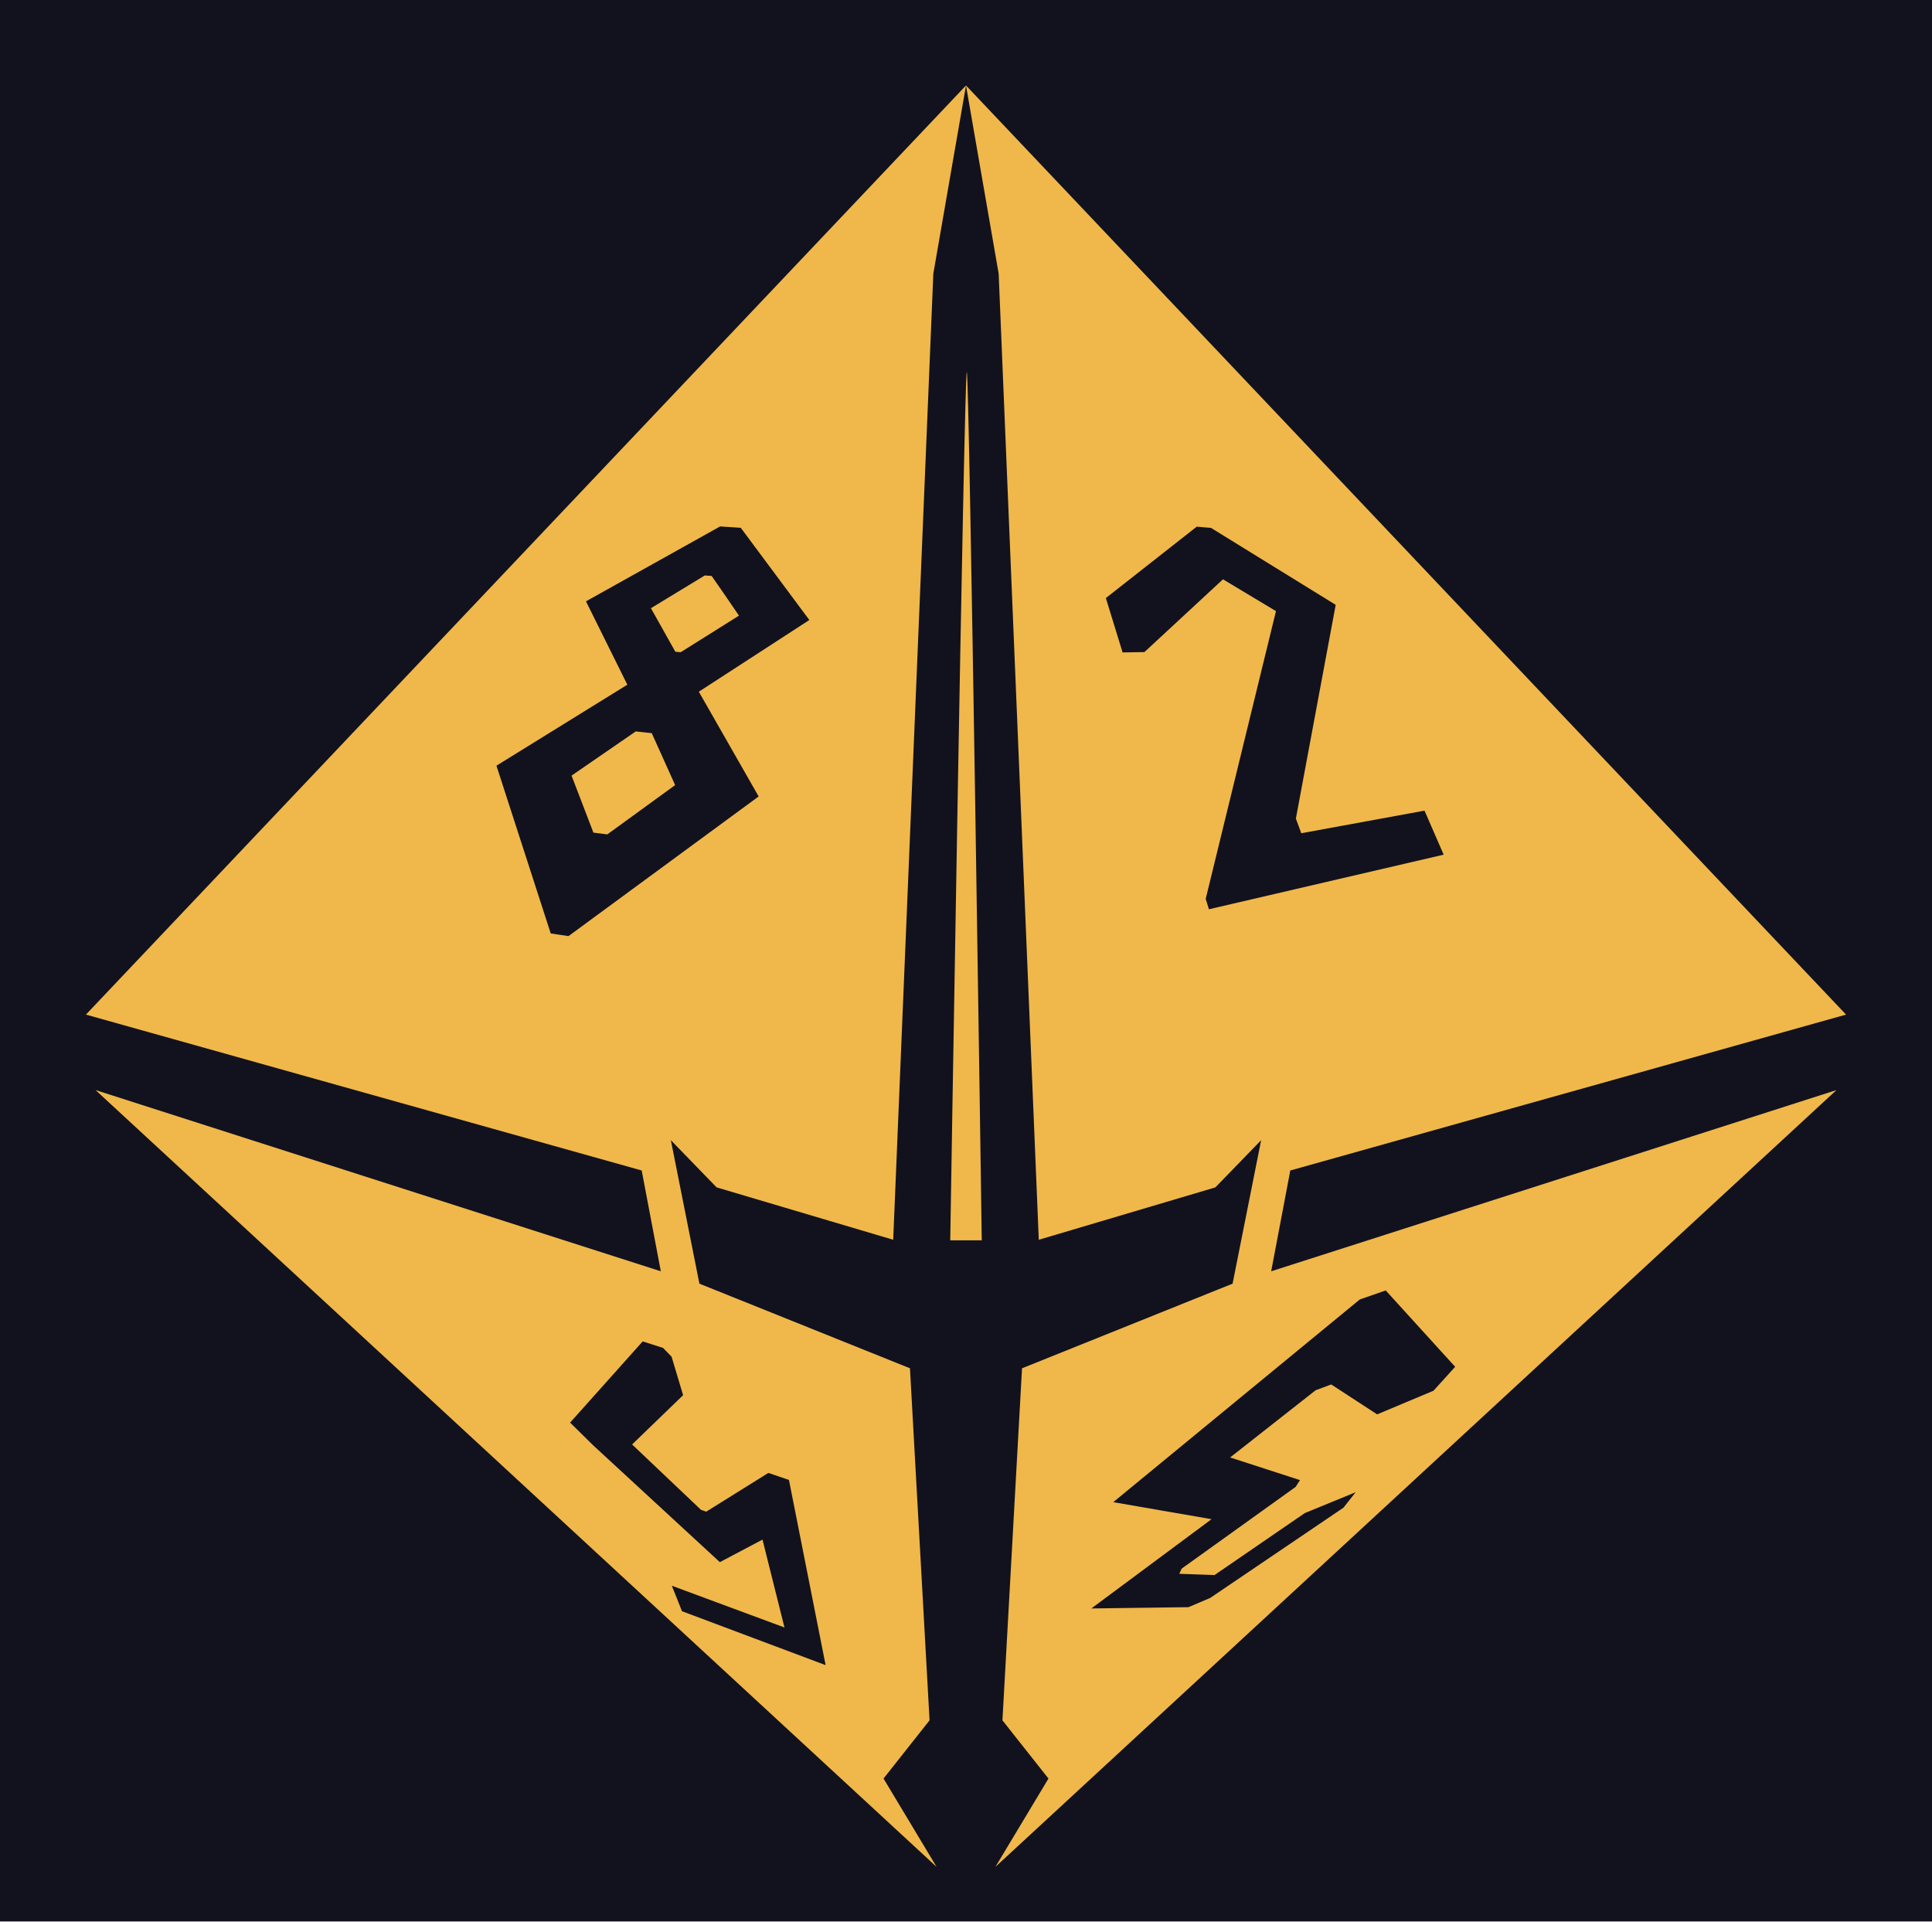
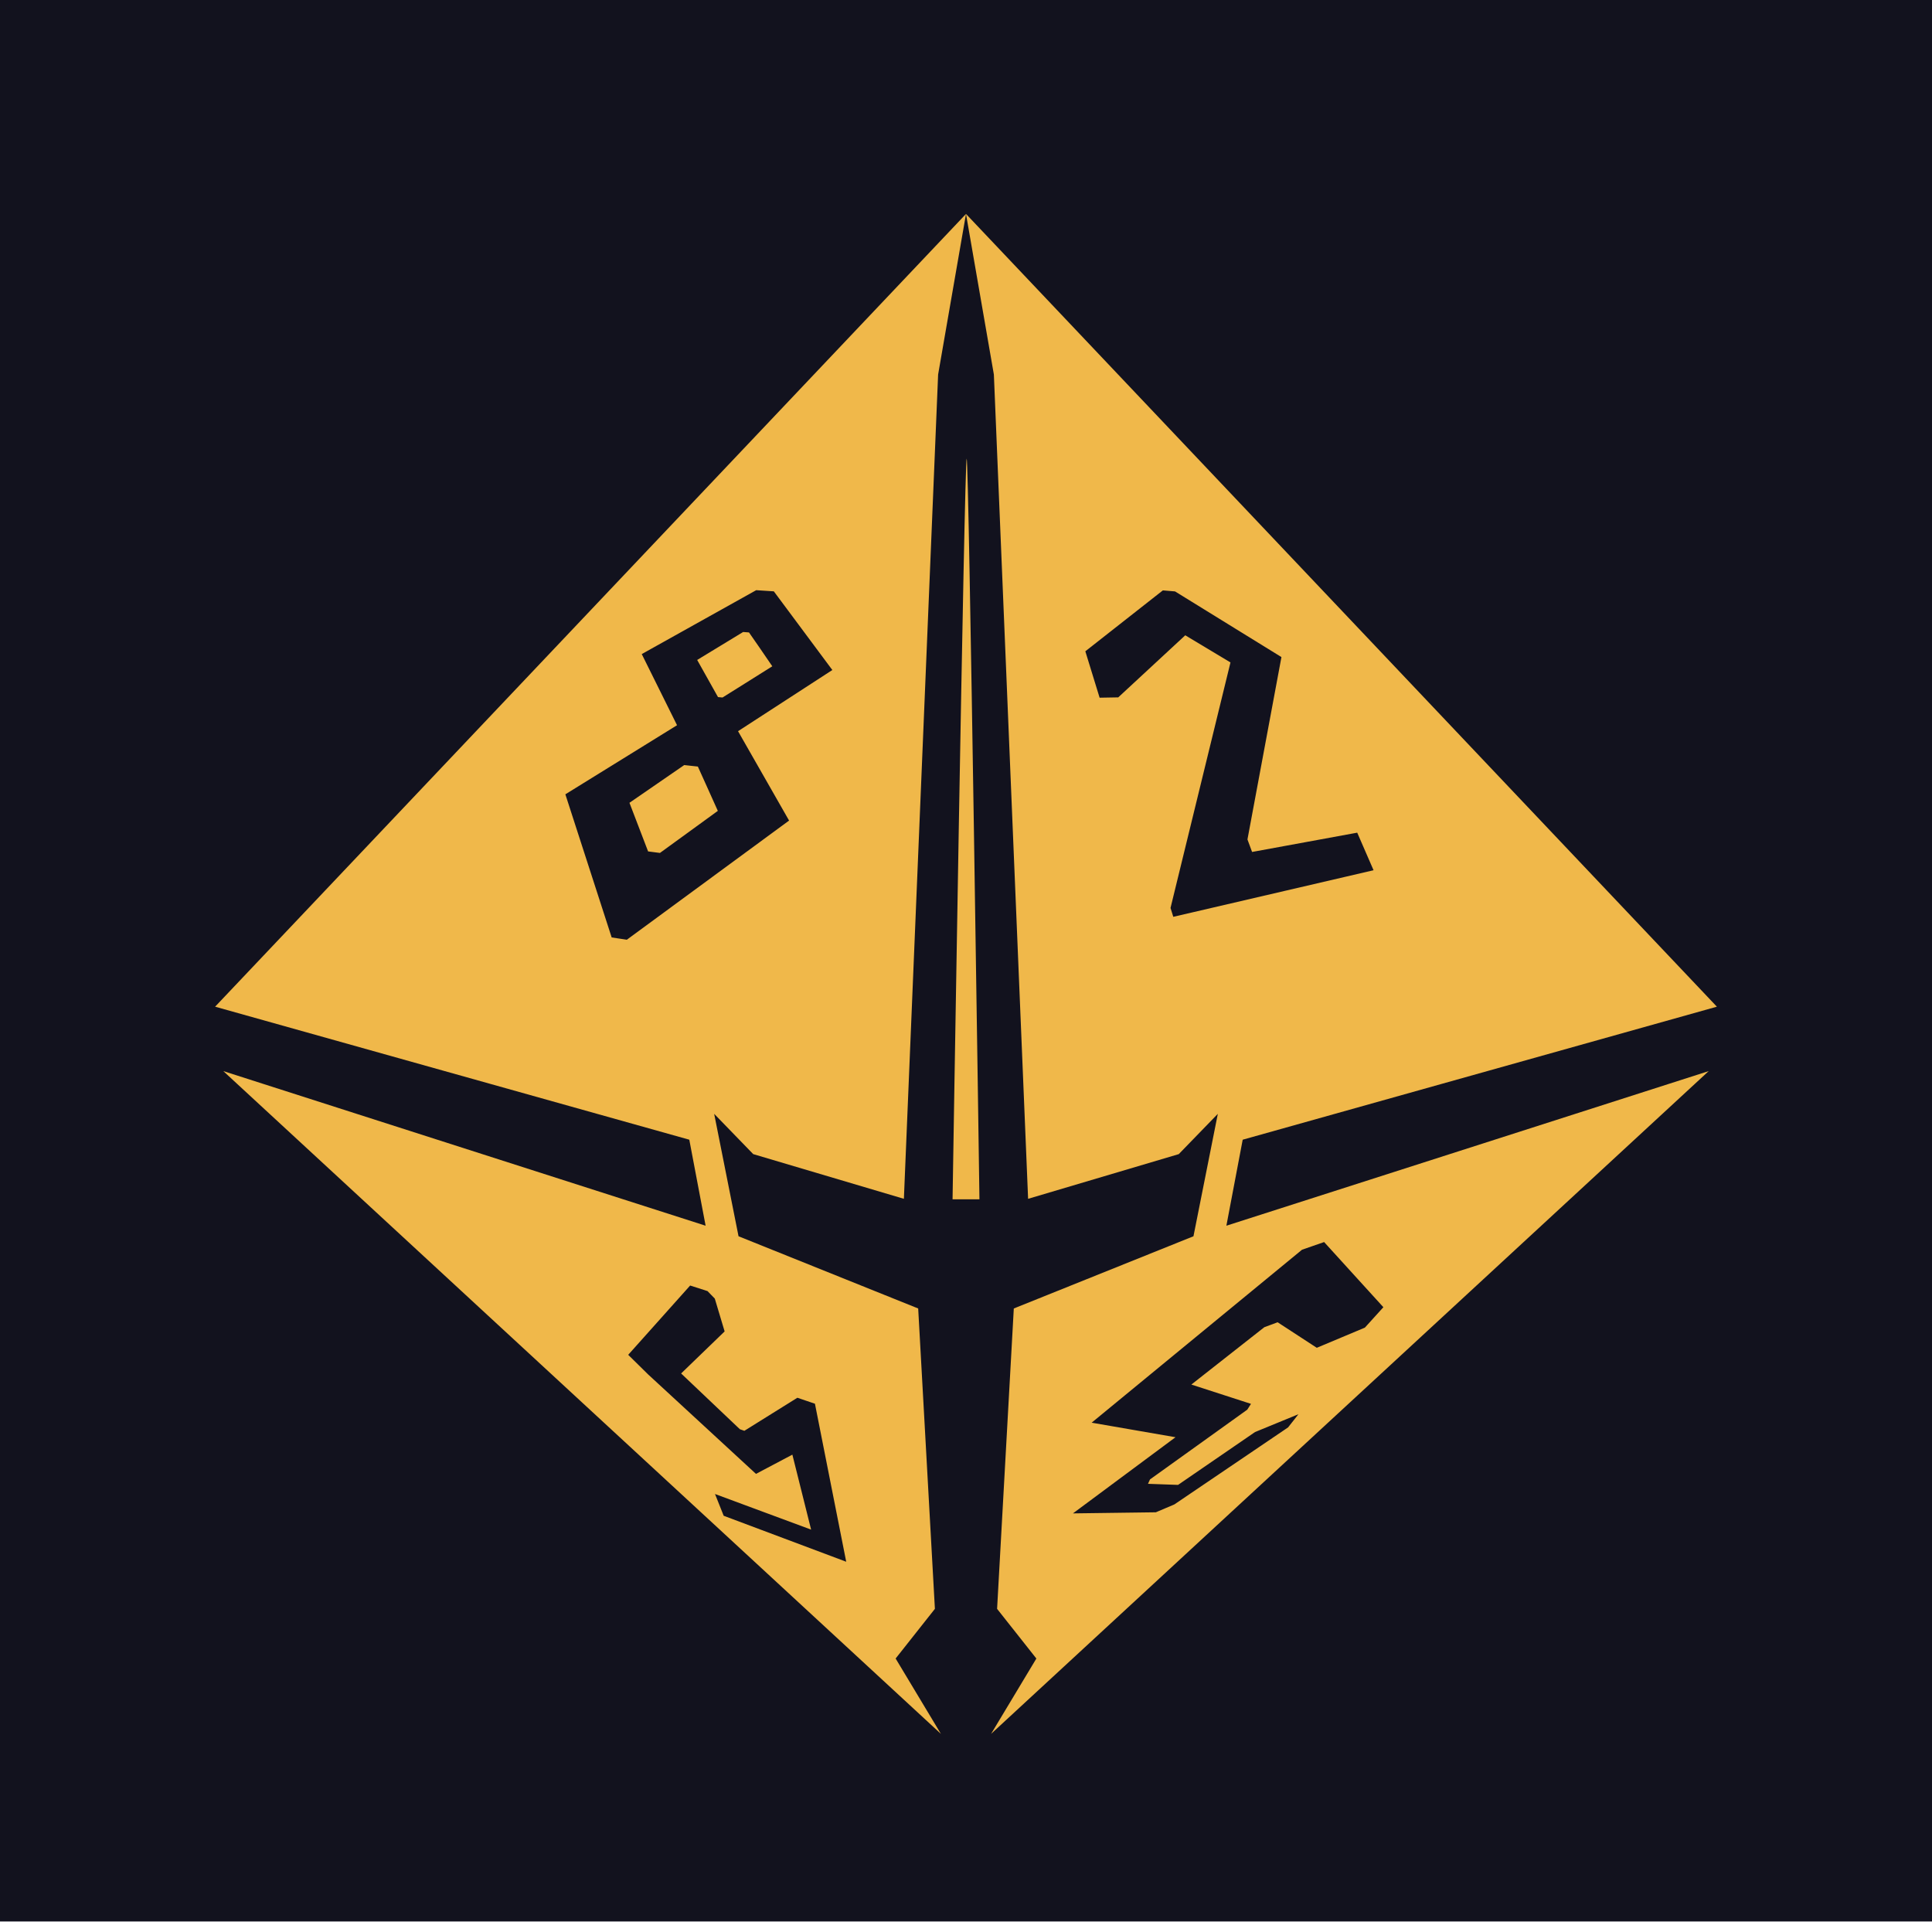
- <svg xmlns="http://www.w3.org/2000/svg" width="229.942mm" height="228.684mm" viewBox="0 0 229.942 228.684" version="1.1" id="svg1" xml:space="preserve">
+ <svg xmlns="http://www.w3.org/2000/svg" width="269.496mm" height="268.022mm" viewBox="0 0 269.496 268.022" version="1.1" id="svg1" xml:space="preserve">
  <defs id="defs1" />
-   <g id="layer1" transform="translate(274.94,-24.44528)">
-     <rect style="fill:#12121e;fill-opacity:1;stroke-width:0.184;stroke-linecap:round" id="rect8" width="229.942" height="228.684" x="-274.94" y="24.445" />
+   <g id="layer1" transform="translate(294.717,-4.776404)">
+     <rect style="fill:#12121e;fill-opacity:1;stroke-width:0.215;stroke-linecap:round" id="rect8" width="269.496" height="268.022" x="-294.717" y="4.776" />
    <path id="path1" style="display:none;fill:#000000;stroke-width:0.212;stroke-linecap:round" d="m -141.472,61.367 3.888,22.402 4.775,114.977 21.016,-6.234 5.448,-5.618 -3.398,17.076 -25.061,10.073 -2.331,41.898 5.478,6.929 -6.316,10.511 100.1,-92.45 -67.278,21.567 2.276,-11.997 66.145,-18.554 z m 0,0 -104.743,110.579 66.145,18.554 2.276,11.997 -67.278,-21.567 100.1,92.45 -6.316,-10.511 5.478,-6.929 -2.331,-41.898 -25.061,-10.073 -3.398,-17.076 5.448,5.618 21.016,6.234 4.775,-114.977 z m 0.094,34.121 -1.969,103.324 h 3.75 z m -26.641,20.727 c 1.824,0.014 3.177,0.512 4.036,1.52 1.207,1.417 1.291,3.485 0.17,6.224 -0.709,1.731 -1.903,3.504 -3.584,5.3 -1.688,1.794 -3.658,3.222 -5.873,4.259 l -0.074,0.166 c 1.545,1.124 2.544,2.574 2.953,4.361 0.426,1.863 0.054,4.292 -1.163,7.312 -1.808,4.487 -4.65,8.211 -8.436,10.975 -3.754,2.755 -7.324,3.73 -10.571,2.968 -3.241,-0.761 -4.959,-2.749 -5.283,-5.841 -0.292,-2.894 0.606,-6.185 2.609,-9.878 1.228,-2.263 2.712,-4.235 4.471,-5.953 1.755,-1.723 3.658,-3.078 5.743,-4.086 l 0.078,-0.153 c -0.882,-1.051 -1.322,-2.168 -1.346,-3.356 -0.012,-1.156 0.447,-2.586 1.361,-4.285 1.308,-2.432 3.126,-4.482 5.495,-6.217 2.377,-1.742 4.832,-2.796 7.436,-3.169 0.712,-0.102 1.372,-0.151 1.98,-0.147 z m 54.73,0.051 c 2.252,0.031 4.386,0.557 6.461,1.593 2.442,1.21 4.219,2.757 5.33,4.696 0.833,1.454 1.302,3.004 1.383,4.667 0.163,2.785 -0.424,6.088 -1.886,10.051 -2.532,6.888 -4.428,11.73 -5.344,13.565 l 12.119,-2.43 c 2.31,-0.463 3.842,-0.882 4.626,-1.261 0.794,-0.378 1.378,-0.93 1.753,-1.648 0.355,-0.728 0.48,-1.659 0.382,-2.778 l 1.064,-0.192 2.862,10.366 -28.832,6.707 -0.5,-1.847 c 5.86,-11.133 8.859,-18.274 9.902,-22.886 0.926,-4.096 0.645,-7.355 -0.696,-9.97 -0.964,-1.881 -2.371,-3.309 -4.228,-4.339 -1.82,-1.01 -3.623,-1.452 -5.457,-1.34 -1.692,0.103 -3.092,0.591 -4.209,1.485 -1.143,0.911 -1.821,2.231 -2.011,4.007 l -1.064,0.087 c -0.336,-2.827 0.228,-4.901 1.616,-6.326 1.333,-1.353 3.249,-2.066 5.757,-2.187 0.327,-0.016 0.651,-0.021 0.973,-0.017 z m -57.095,3.186 c -0.349,-0.015 -0.728,0.002 -1.137,0.051 -1.571,0.188 -3.046,0.769 -4.451,1.743 -1.389,0.97 -2.465,2.2 -3.246,3.717 -0.561,1.091 -0.819,2.036 -0.766,2.835 0.075,0.798 0.448,1.512 1.13,2.142 0.318,0.282 0.799,0.652 1.451,1.117 0.679,0.475 1.388,0.873 2.126,1.191 1.902,-1.201 3.405,-2.439 4.493,-3.698 1.079,-1.249 1.96,-2.654 2.638,-4.199 0.762,-1.737 0.777,-3.028 0.077,-3.884 -0.494,-0.634 -1.267,-0.969 -2.314,-1.014 z m -10.898,15.278 c -1.561,0.857 -3.052,2.021 -4.492,3.506 -1.438,1.497 -2.671,3.23 -3.708,5.227 -1.36,2.618 -1.951,4.921 -1.732,6.908 0.229,2.077 1.287,3.32 3.216,3.669 2.043,0.369 4.133,-0.213 6.214,-1.758 2.101,-1.547 3.802,-3.817 5.067,-6.73 0.862,-1.985 1.227,-3.556 1.113,-4.727 -0.088,-1.162 -0.734,-2.315 -1.904,-3.445 -0.455,-0.431 -0.977,-0.829 -1.564,-1.193 -0.576,-0.358 -1.318,-0.846 -2.211,-1.457 z m 104.859,66.451 c 0.267,0.015 0.456,0.074 0.569,0.175 0.421,0.404 0.296,1.026 -0.366,1.866 -0.488,0.619 -1.149,1.243 -1.983,1.873 -0.855,0.637 -1.622,1.077 -2.304,1.32 -0.52,0.185 -0.988,0.29 -1.403,0.315 -0.277,0.021 -0.792,-0.084 -1.554,-0.32 -0.795,-0.219 -1.402,-0.308 -1.814,-0.263 -0.645,0.042 -1.446,0.227 -2.403,0.558 -2.363,0.815 -5.104,2.43 -8.176,4.827 -3.09,2.4 -5.454,4.763 -7.064,7.046 -1.151,1.633 -1.829,3.033 -2.046,4.199 -0.161,0.853 -0.075,1.409 0.252,1.675 0.45,0.36 1.311,0.492 2.567,0.403 1.215,-0.069 2.659,-0.448 4.333,-1.13 l 1.018,-0.415 -0.613,0.807 c -1.811,0.867 -3.894,2.075 -6.239,3.624 -2.381,1.567 -4.4,3.1 -6.039,4.585 -1.628,1.475 -2.913,2.872 -3.855,4.183 -1.204,1.677 -1.433,2.681 -0.719,3.033 0.663,0.368 2.009,0.089 4.021,-0.819 3.176,-1.433 6.736,-3.859 10.787,-7.341 l 0.669,-0.049 c -2.785,2.615 -5.455,4.852 -8.046,6.743 -2.626,1.918 -5.286,3.497 -8.025,4.757 -3.474,1.598 -5.65,2.071 -6.473,1.363 -0.661,-0.533 -0.509,-1.514 0.486,-2.951 1.678,-2.424 5.673,-5.953 11.928,-10.518 -2.268,0.336 -3.62,-10e-4 -4.002,-1.047 -0.396,-1.082 0.219,-2.838 1.89,-5.291 2.479,-3.638 6.158,-7.447 10.979,-11.322 6.327,-5.085 12.806,-8.743 19.093,-10.843 2.227,-0.744 3.728,-1.087 4.529,-1.041 z m -114.633,6.336 c 1.381,1.5e-4 3.004,0.249 4.87,0.75 3.076,0.827 5.734,1.914 7.937,3.255 2.21,1.366 3.773,2.63 4.675,3.781 0.504,0.643 0.637,1.117 0.402,1.422 -0.216,0.326 -0.785,0.356 -1.703,0.092 -0.678,-0.195 -1.334,-0.453 -1.968,-0.774 -0.658,-0.328 -1.882,-1.033 -3.665,-2.114 -2.814,-1.696 -5.163,-2.803 -7.048,-3.328 -2.818,-0.784 -4.467,-0.5 -4.981,0.819 -0.509,1.307 0.328,3.284 2.487,5.936 2.073,2.546 4.898,5.186 8.504,7.948 3.642,2.797 7.629,5.353 12.007,7.687 3.483,1.851 7.731,3.684 12.822,5.52 l 2.468,12.341 -17.572,-6.605 -1.243,-3.799 14.82,5.406 -0.94,-4.247 c -7.334,-3.143 -14.026,-6.887 -20.229,-11.279 -5.261,-3.729 -9.376,-7.416 -12.417,-11.126 -1.786,-2.179 -2.963,-4.063 -3.526,-5.654 -0.593,-1.619 -0.702,-2.899 -0.315,-3.835 0.392,-0.951 1.185,-1.596 2.389,-1.929 0.656,-0.178 1.398,-0.267 2.227,-0.267 z" />
    <path id="path1-9" style="fill:#f0b84a;fill-opacity:1;stroke-width:0.212;stroke-linecap:round" d="m -159.969,34.617 3.888,22.402 4.775,114.977 21.016,-6.234 5.448,-5.618 -3.398,17.076 -25.061,10.073 -2.331,41.898 5.478,6.929 -6.316,10.511 100.1,-92.45 -67.278,21.567 2.276,-11.997 66.145,-18.554 z m 0,0 -104.743,110.579 66.145,18.554 2.276,11.997 -67.278,-21.567 100.1,92.45 -6.316,-10.511 5.478,-6.929 -2.331,-41.898 -25.061,-10.073 -3.398,-17.076 5.448,5.618 21.016,6.234 4.775,-114.977 z m 0.094,34.121 c -0.313,0 -1.969,103.324 -1.969,103.324 h 3.75 c 0,0 -1.468,-103.324 -1.781,-103.324 z m -29.36,18.362 1.227,0.08 1.232,0.081 3.843,5.167 4.319,5.807 -6.357,4.125 -6.796,4.409 3.366,5.893 3.753,6.573 -10.7,7.858 -11.93,8.763 -1.06,-0.159 -1.056,-0.159 -3.484,-10.767 -2.976,-9.197 8.065,-4.99 7.513,-4.649 -2.581,-5.202 -2.342,-4.721 8.286,-4.626 z m 56.728,0.027 0.854,0.073 0.843,0.072 7.581,4.678 7.261,4.48 -2.11,11.323 -2.63,14.115 0.321,0.87 0.323,0.876 7.766,-1.424 6.901,-1.266 1.127,2.591 1.151,2.648 -12.453,2.896 -15.483,3.602 -0.193,-0.621 -0.192,-0.617 4.769,-19.53 3.594,-14.715 -3.124,-1.876 -3.182,-1.911 -4.38,4.057 -4.97,4.603 -1.288,0.022 -1.31,0.023 -1.011,-3.285 -0.981,-3.187 5.781,-4.542 z m -58.551,5.806 -3.152,1.917 -3.257,1.981 1.415,2.524 1.49,2.657 0.316,0.028 0.316,0.029 3.171,-1.986 c 1.274,-0.799 3.77,-2.369 3.77,-2.369 0,0 -1.222,-1.798 -1.826,-2.668 l -1.426,-2.053 -0.409,-0.031 z m -8.217,18.561 -3.747,2.581 -3.892,2.681 1.264,3.296 1.336,3.486 0.826,0.106 0.828,0.106 3.785,-2.749 c 1.45,-1.055 4.288,-3.118 4.288,-3.118 0,0 -1.042,-2.319 -1.549,-3.444 l -1.236,-2.738 -0.954,-0.103 z m 89.26,66.533 4.72,5.19 3.546,3.898 -1.316,1.453 -1.264,1.395 -3.332,1.398 -3.376,1.416 -2.527,-1.647 -2.936,-1.914 -0.927,0.345 -0.931,0.346 -5.261,4.134 -4.915,3.863 4.523,1.465 3.794,1.228 -0.26,0.407 -0.255,0.401 -7.091,5.085 -6.478,4.645 -0.142,0.31 -0.14,0.305 2.174,0.078 2.019,0.072 5.185,-3.56 5.552,-3.811 3.054,-1.254 3.004,-1.232 -0.737,0.936 -0.711,0.902 -8.34,5.649 -7.524,5.096 -1.286,0.546 -1.294,0.55 -5.238,0.069 -6.325,0.084 6.782,-5.037 7.523,-5.587 -5.275,-0.915 -6.421,-1.114 13.221,-10.87 16.121,-13.254 1.549,-0.538 z m -88.434,6.064 1.21,0.387 1.215,0.389 0.509,0.525 0.506,0.522 0.7,2.339 0.671,2.24 -3.194,3.085 -2.876,2.779 4.196,3.982 3.999,3.795 0.314,0.111 0.314,0.111 3.508,-2.188 3.885,-2.423 1.223,0.415 1.228,0.417 2.47,12.479 1.893,9.564 -8.676,-3.256 -8.416,-3.158 -0.594,-1.49 -0.618,-1.547 6.623,2.455 6.785,2.515 -1.224,-4.896 -1.391,-5.562 -2.627,1.389 -2.449,1.294 -7.201,-6.64 -7.857,-7.246 -1.37,-1.349 -1.395,-1.373 3.972,-4.442 z" />
  </g>
</svg>
